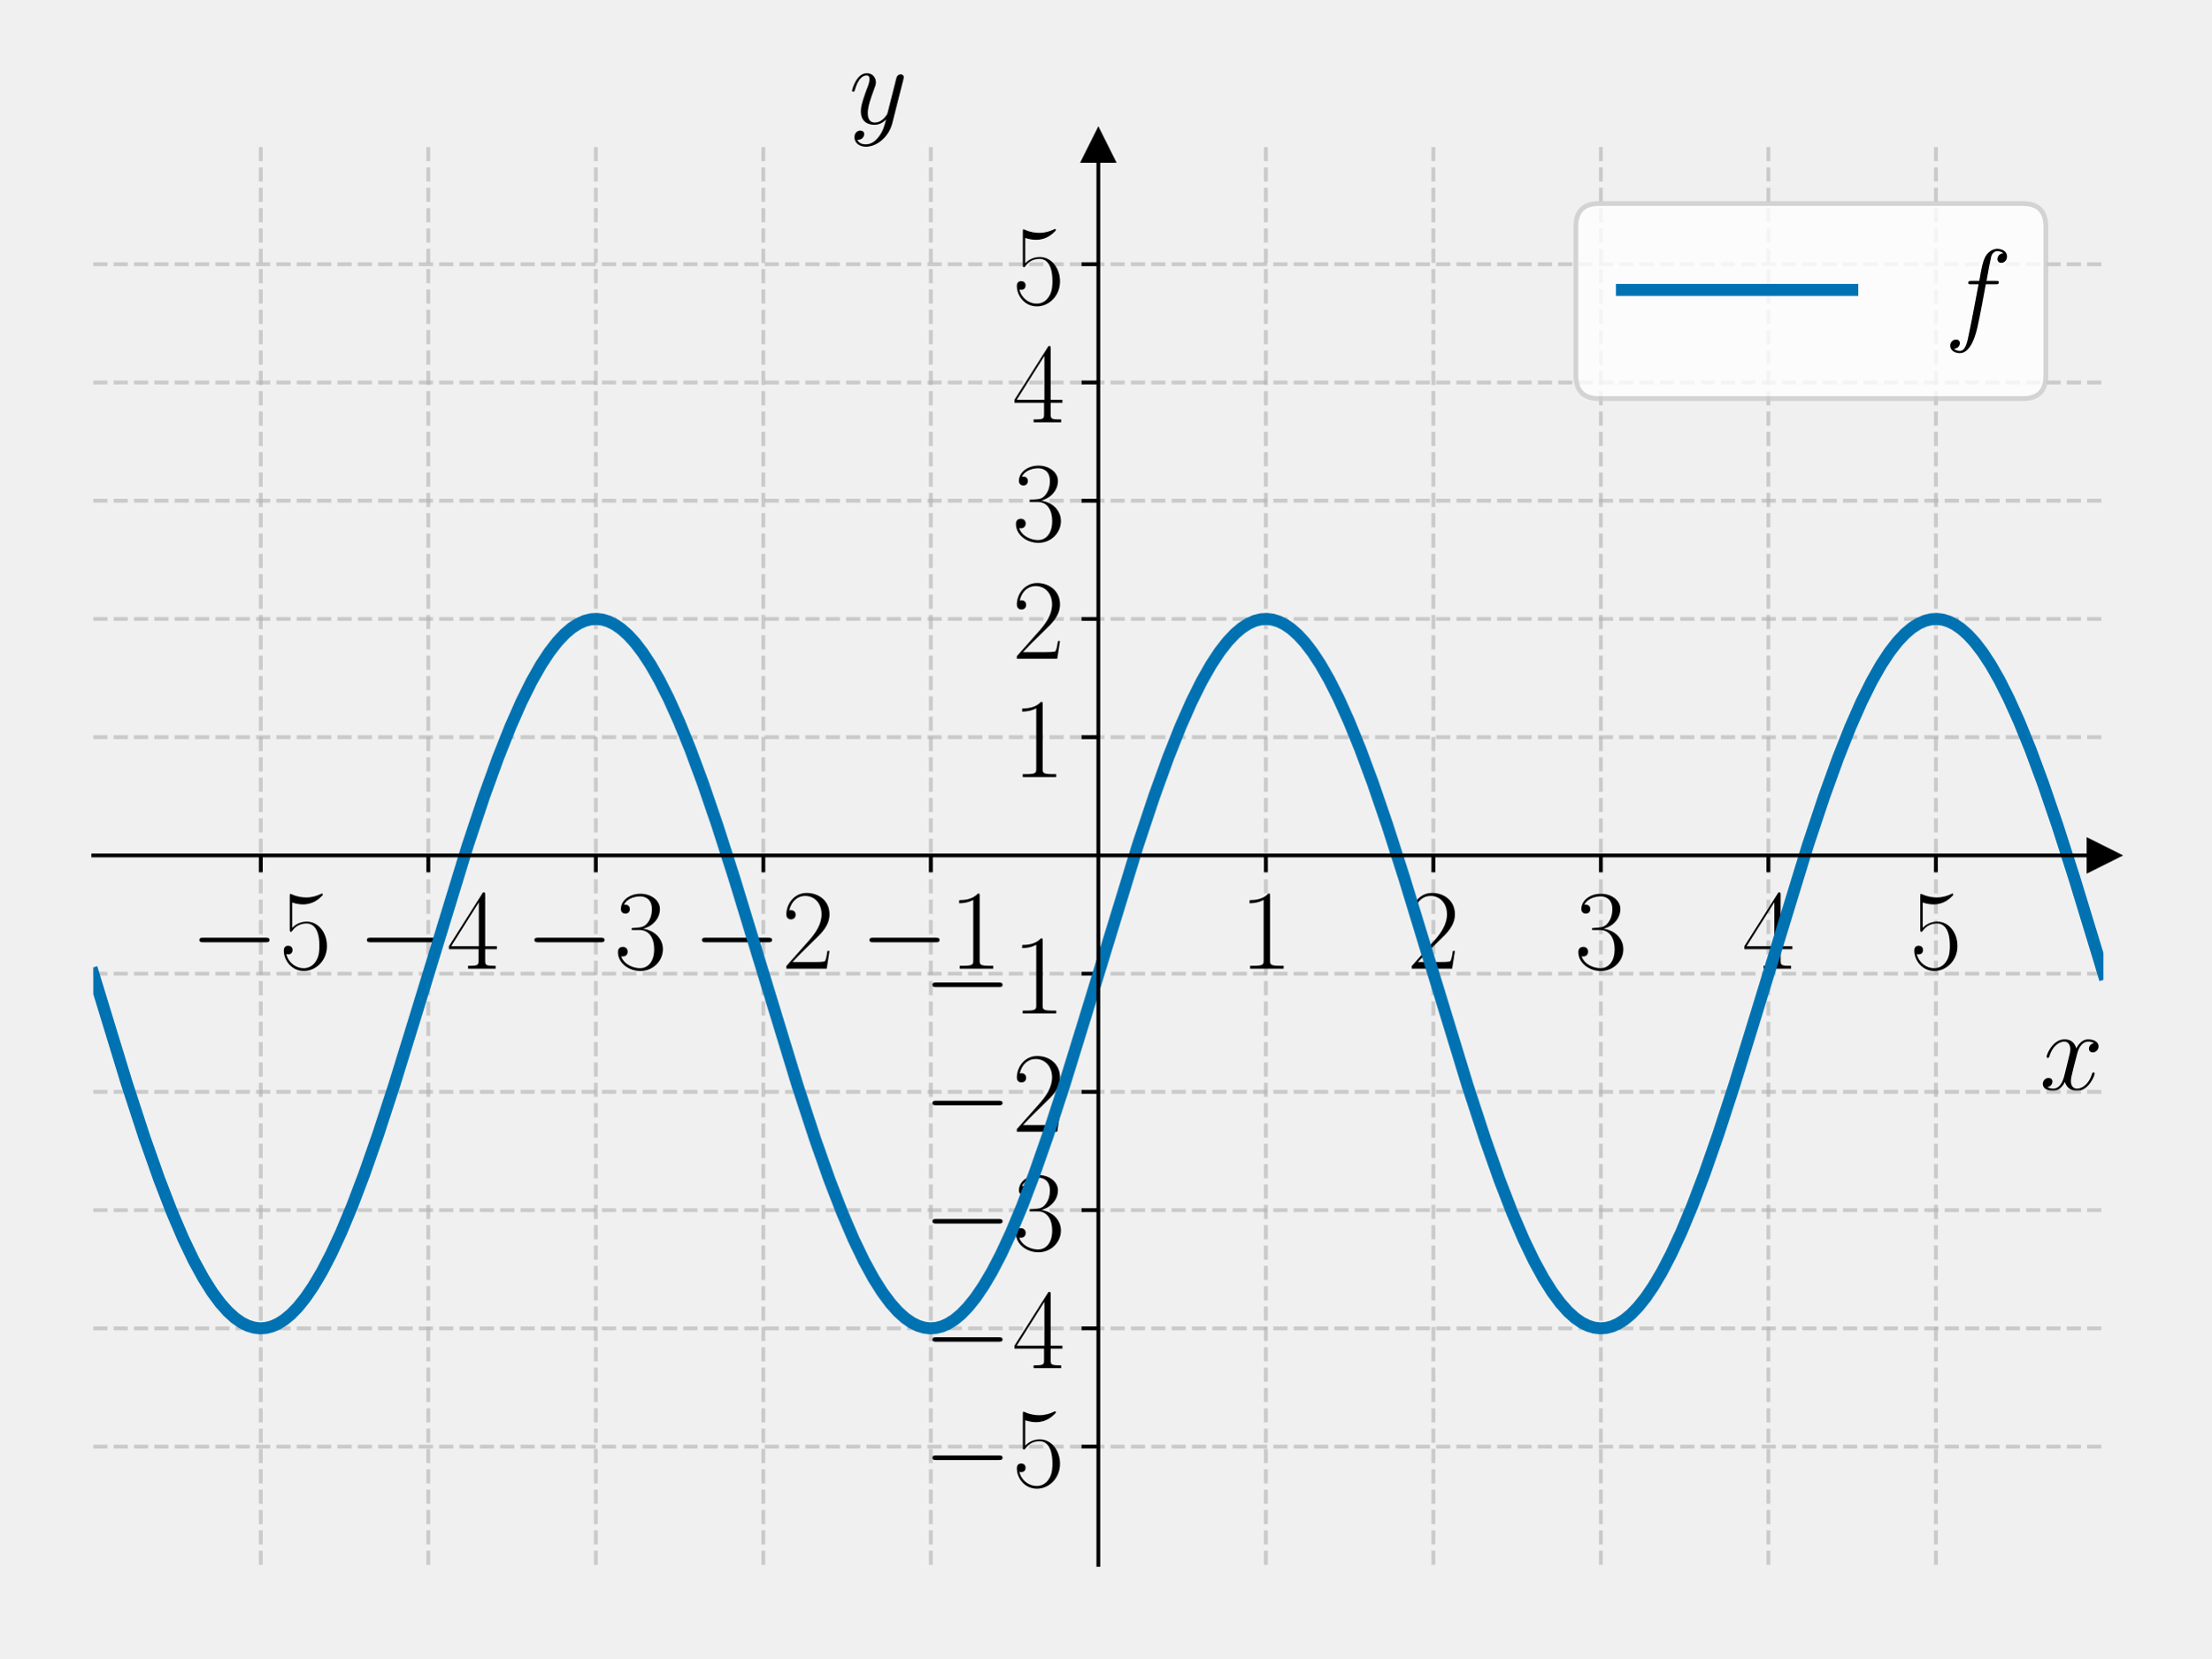
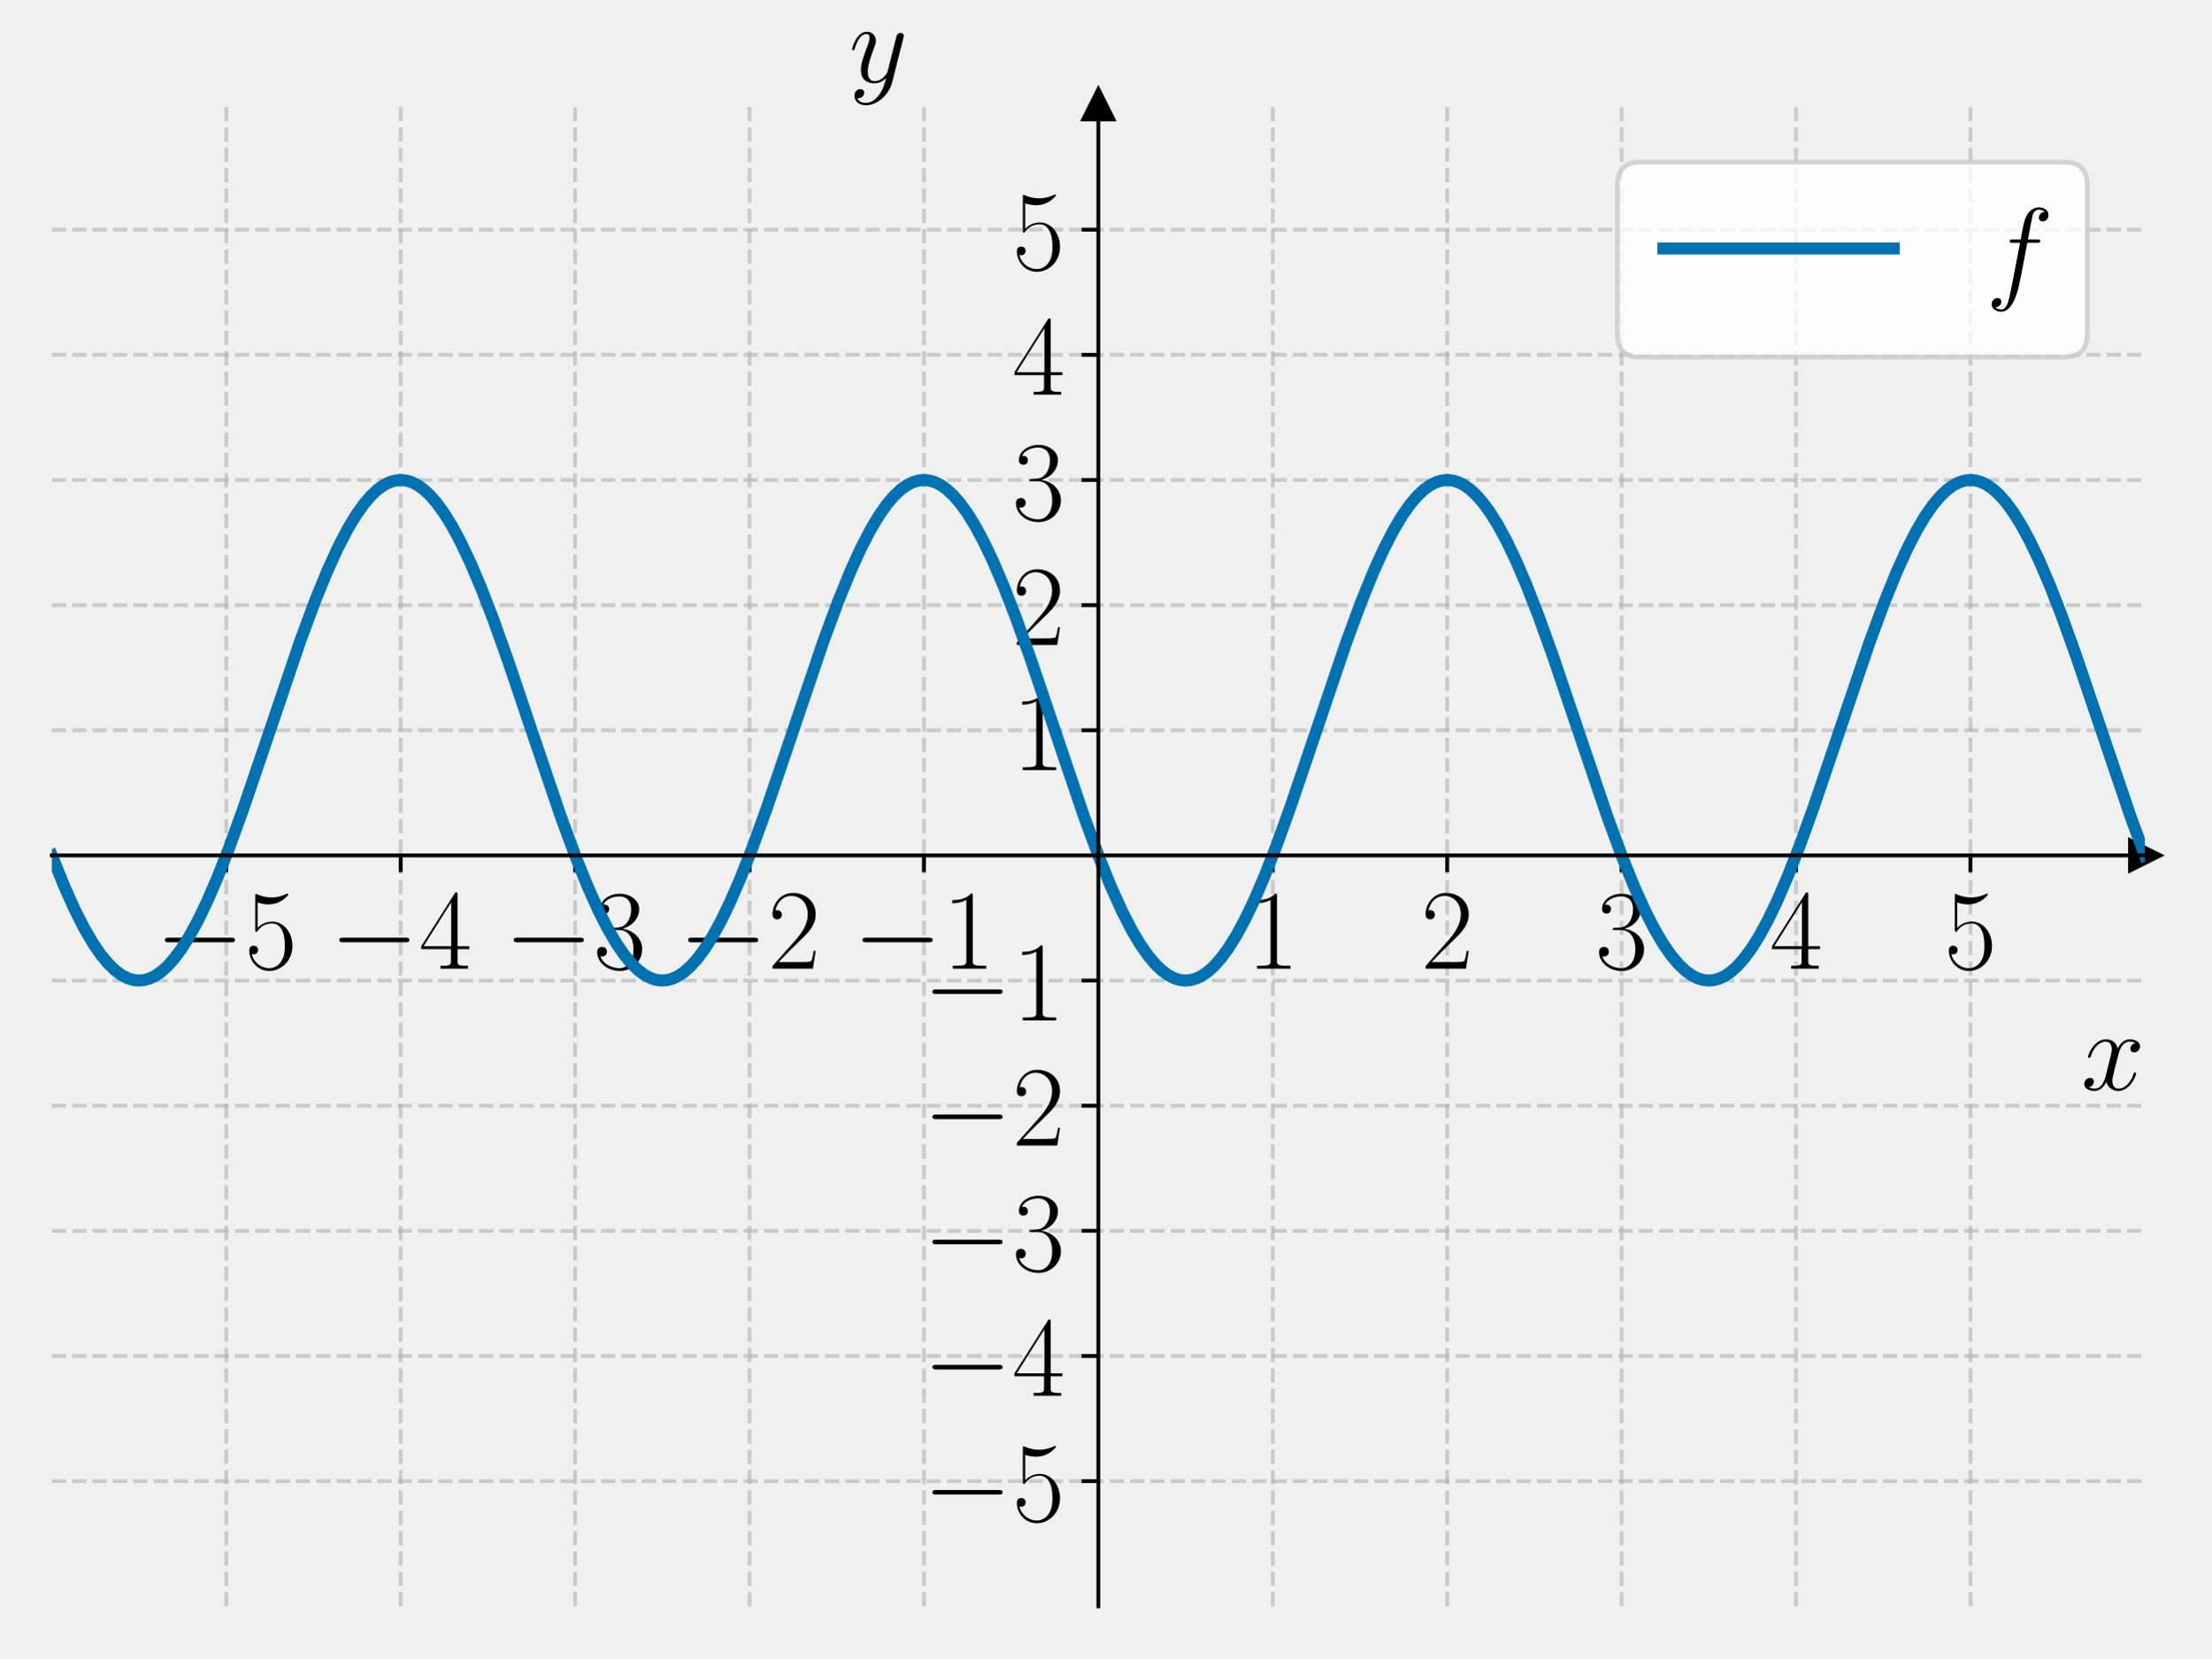
<svg xmlns="http://www.w3.org/2000/svg" xmlns:xlink="http://www.w3.org/1999/xlink" width="460.8pt" height="345.6pt" viewBox="0 0 460.8 345.6" version="1.1">
  <defs>
    <style type="text/css">*{stroke-linejoin: round; stroke-linecap: butt}</style>
  </defs>
  <g id="figure_1">
    <g id="patch_1">
      <path d="M 0 345.6  L 460.8 345.6  L 460.8 0  L 0 0  L 0 345.6  z " style="fill: none" />
    </g>
    <g id="axes_1">
      <g id="patch_2">
-         <path d="M 19.44 326.16  L 438.36 326.16  L 438.36 30.428  L 19.44 30.428  L 19.44 326.16  z " style="fill: none" />
+         <path d="M 10.8 334.8  L 447 334.8  L 447 21.788  L 10.8 21.788  L 10.8 334.8  z " style="fill: none" />
      </g>
      <g id="matplotlib.axis_1">
        <g id="xtick_1">
          <g id="line2d_1">
-             <path d="M 54.35 326.16  L 54.35 30.428  " clip-path="url(#p452ad26423)" style="fill: none; stroke-dasharray: 2.96,1.28; stroke-dashoffset: 0; stroke: #b0b0b0; stroke-opacity: 0.6; stroke-width: 0.8" />
+             <path d="M 47.15 334.8  L 47.15 21.788  " clip-path="url(#p70c50fc1b9)" style="fill: none; stroke-dasharray: 2.96,1.28; stroke-dashoffset: 0; stroke: #b0b0b0; stroke-opacity: 0.6; stroke-width: 0.8" />
          </g>
          <g id="line2d_2">
            <defs>
-               <path id="me953939cf6" d="M 0 0  L 0 3.5  " style="stroke: #000000; stroke-width: 0.8" />
+               <path id="m129316937b" d="M 0 0  L 0 3.5  " style="stroke: #000000; stroke-width: 0.8" />
            </defs>
            <g>
-               <use xlink:href="#me953939cf6" x="54.35" y="178.294" style="stroke: #000000; stroke-width: 0.8" />
+               <use xlink:href="#m129316937b" x="47.15" y="178.294" style="stroke: #000000; stroke-width: 0.8" />
            </g>
          </g>
          <g id="text_1">
-             <g transform="translate(39.56865 201.8982) scale(0.24 -0.24)">
+             <g transform="translate(32.36865 201.8982) scale(0.24 -0.24)">
              <defs>
                <path id="CMSY10-0" d="M 4218 1472  C 4326 1472 4442 1472 4442 1600  C 4442 1728 4326 1728 4218 1728  L 755 1728  C 646 1728 531 1728 531 1600  C 531 1472 646 1472 755 1472  L 4218 1472  z " transform="scale(0.015625)" />
                <path id="CMR17-35" d="M 730 3692  C 794 3666 1056 3584 1325 3584  C 1920 3584 2246 3911 2432 4100  C 2432 4157 2432 4192 2394 4192  C 2387 4192 2374 4192 2323 4163  C 2099 4058 1837 3973 1517 3973  C 1325 3973 1037 3999 723 4139  C 653 4171 640 4171 634 4171  C 602 4171 595 4164 595 4037  L 595 2203  C 595 2089 595 2057 659 2057  C 691 2057 704 2070 736 2114  C 941 2401 1222 2522 1542 2522  C 1766 2522 2246 2382 2246 1289  C 2246 1085 2246 715 2054 421  C 1894 159 1645 25 1370 25  C 947 25 518 320 403 814  C 429 807 480 795 506 795  C 589 795 749 840 749 1038  C 749 1210 627 1280 506 1280  C 358 1280 262 1190 262 1011  C 262 454 704 -128 1382 -128  C 2042 -128 2669 440 2669 1264  C 2669 2030 2170 2624 1549 2624  C 1222 2624 947 2503 730 2274  L 730 3692  z " transform="scale(0.015625)" />
              </defs>
              <use xlink:href="#CMSY10-0" transform="scale(0.996264)" />
              <use xlink:href="#CMR17-35" transform="translate(77.48747 0) scale(0.996264)" />
            </g>
          </g>
        </g>
        <g id="xtick_2">
          <g id="line2d_3">
-             <path d="M 89.26 326.16  L 89.26 30.428  " clip-path="url(#p452ad26423)" style="fill: none; stroke-dasharray: 2.96,1.28; stroke-dashoffset: 0; stroke: #b0b0b0; stroke-opacity: 0.6; stroke-width: 0.8" />
+             <path d="M 83.5 334.8  L 83.5 21.788  " clip-path="url(#p70c50fc1b9)" style="fill: none; stroke-dasharray: 2.96,1.28; stroke-dashoffset: 0; stroke: #b0b0b0; stroke-opacity: 0.6; stroke-width: 0.8" />
          </g>
          <g id="line2d_4">
            <g>
-               <use xlink:href="#me953939cf6" x="89.26" y="178.294" style="stroke: #000000; stroke-width: 0.8" />
+               <use xlink:href="#m129316937b" x="83.5" y="178.294" style="stroke: #000000; stroke-width: 0.8" />
            </g>
          </g>
          <g id="text_2">
-             <g transform="translate(74.47865 201.8982) scale(0.24 -0.24)">
+             <g transform="translate(68.71865 201.8982) scale(0.24 -0.24)">
              <defs>
                <path id="CMR17-34" d="M 2150 4122  C 2150 4256 2144 4256 2029 4256  L 128 1254  L 128 1088  L 1779 1088  L 1779 457  C 1779 224 1766 160 1318 160  L 1197 160  L 1197 0  C 1402 0 1747 0 1965 0  C 2182 0 2528 0 2733 0  L 2733 160  L 2611 160  C 2163 160 2150 224 2150 457  L 2150 1088  L 2803 1088  L 2803 1254  L 2150 1254  L 2150 4122  z M 1798 3703  L 1798 1254  L 256 1254  L 1798 3703  z " transform="scale(0.015625)" />
              </defs>
              <use xlink:href="#CMSY10-0" transform="scale(0.996264)" />
              <use xlink:href="#CMR17-34" transform="translate(77.48747 0) scale(0.996264)" />
            </g>
          </g>
        </g>
        <g id="xtick_3">
          <g id="line2d_5">
-             <path d="M 124.17 326.16  L 124.17 30.428  " clip-path="url(#p452ad26423)" style="fill: none; stroke-dasharray: 2.96,1.28; stroke-dashoffset: 0; stroke: #b0b0b0; stroke-opacity: 0.6; stroke-width: 0.8" />
+             <path d="M 119.85 334.8  L 119.85 21.788  " clip-path="url(#p70c50fc1b9)" style="fill: none; stroke-dasharray: 2.96,1.28; stroke-dashoffset: 0; stroke: #b0b0b0; stroke-opacity: 0.6; stroke-width: 0.8" />
          </g>
          <g id="line2d_6">
            <g>
-               <use xlink:href="#me953939cf6" x="124.17" y="178.294" style="stroke: #000000; stroke-width: 0.8" />
+               <use xlink:href="#m129316937b" x="119.85" y="178.294" style="stroke: #000000; stroke-width: 0.8" />
            </g>
          </g>
          <g id="text_3">
-             <g transform="translate(109.3886 201.8982) scale(0.24 -0.24)">
+             <g transform="translate(105.0686 201.8982) scale(0.24 -0.24)">
              <defs>
                <path id="CMR17-33" d="M 1414 2157  C 1984 2157 2234 1662 2234 1090  C 2234 320 1824 25 1453 25  C 1114 25 563 194 390 693  C 422 680 454 680 486 680  C 640 680 755 782 755 948  C 755 1133 614 1216 486 1216  C 378 1216 211 1165 211 926  C 211 335 787 -128 1466 -128  C 2176 -128 2720 430 2720 1085  C 2720 1707 2208 2157 1600 2227  C 2086 2328 2554 2756 2554 3329  C 2554 3820 2048 4179 1472 4179  C 890 4179 378 3829 378 3329  C 378 3110 544 3072 627 3072  C 762 3072 877 3155 877 3321  C 877 3486 762 3569 627 3569  C 602 3569 570 3569 544 3557  C 730 3959 1235 4032 1459 4032  C 1683 4032 2106 3925 2106 3320  C 2106 3143 2080 2828 1862 2550  C 1670 2304 1453 2304 1242 2284  C 1210 2284 1062 2269 1037 2269  C 992 2263 966 2257 966 2208  C 966 2163 973 2157 1101 2157  L 1414 2157  z " transform="scale(0.015625)" />
              </defs>
              <use xlink:href="#CMSY10-0" transform="scale(0.996264)" />
              <use xlink:href="#CMR17-33" transform="translate(77.48747 0) scale(0.996264)" />
            </g>
          </g>
        </g>
        <g id="xtick_4">
          <g id="line2d_7">
-             <path d="M 159.08 326.16  L 159.08 30.428  " clip-path="url(#p452ad26423)" style="fill: none; stroke-dasharray: 2.96,1.28; stroke-dashoffset: 0; stroke: #b0b0b0; stroke-opacity: 0.6; stroke-width: 0.8" />
+             <path d="M 156.2 334.8  L 156.2 21.788  " clip-path="url(#p70c50fc1b9)" style="fill: none; stroke-dasharray: 2.96,1.28; stroke-dashoffset: 0; stroke: #b0b0b0; stroke-opacity: 0.6; stroke-width: 0.8" />
          </g>
          <g id="line2d_8">
            <g>
-               <use xlink:href="#me953939cf6" x="159.08" y="178.294" style="stroke: #000000; stroke-width: 0.8" />
+               <use xlink:href="#m129316937b" x="156.2" y="178.294" style="stroke: #000000; stroke-width: 0.8" />
            </g>
          </g>
          <g id="text_4">
-             <g transform="translate(144.2986 201.8982) scale(0.24 -0.24)">
+             <g transform="translate(141.4186 201.8982) scale(0.24 -0.24)">
              <defs>
                <path id="CMR17-32" d="M 2669 989  L 2554 989  C 2490 536 2438 459 2413 420  C 2381 369 1920 369 1830 369  L 602 369  C 832 619 1280 1072 1824 1597  C 2214 1967 2669 2402 2669 3035  C 2669 3790 2067 4224 1395 4224  C 691 4224 262 3604 262 3030  C 262 2780 448 2748 525 2748  C 589 2748 781 2787 781 3010  C 781 3207 614 3264 525 3264  C 486 3264 448 3258 422 3245  C 544 3790 915 4058 1306 4058  C 1862 4058 2227 3617 2227 3035  C 2227 2479 1901 2000 1536 1584  L 262 146  L 262 0  L 2515 0  L 2669 989  z " transform="scale(0.015625)" />
              </defs>
              <use xlink:href="#CMSY10-0" transform="scale(0.996264)" />
              <use xlink:href="#CMR17-32" transform="translate(77.48747 0) scale(0.996264)" />
            </g>
          </g>
        </g>
        <g id="xtick_5">
          <g id="line2d_9">
-             <path d="M 193.99 326.16  L 193.99 30.428  " clip-path="url(#p452ad26423)" style="fill: none; stroke-dasharray: 2.96,1.28; stroke-dashoffset: 0; stroke: #b0b0b0; stroke-opacity: 0.6; stroke-width: 0.8" />
+             <path d="M 192.55 334.8  L 192.55 21.788  " clip-path="url(#p70c50fc1b9)" style="fill: none; stroke-dasharray: 2.96,1.28; stroke-dashoffset: 0; stroke: #b0b0b0; stroke-opacity: 0.6; stroke-width: 0.8" />
          </g>
          <g id="line2d_10">
            <g>
-               <use xlink:href="#me953939cf6" x="193.99" y="178.294" style="stroke: #000000; stroke-width: 0.8" />
+               <use xlink:href="#m129316937b" x="192.55" y="178.294" style="stroke: #000000; stroke-width: 0.8" />
            </g>
          </g>
          <g id="text_5">
-             <g transform="translate(179.2086 201.8982) scale(0.24 -0.24)">
+             <g transform="translate(177.7686 201.8982) scale(0.24 -0.24)">
              <defs>
                <path id="CMR17-31" d="M 1702 4058  C 1702 4192 1696 4192 1606 4192  C 1357 3916 979 3827 621 3827  C 602 3827 570 3827 563 3808  C 557 3795 557 3782 557 3648  C 755 3648 1088 3686 1344 3839  L 1344 461  C 1344 236 1331 160 781 160  L 589 160  L 589 0  C 896 0 1216 0 1523 0  C 1830 0 2150 0 2458 0  L 2458 160  L 2266 160  C 1715 160 1702 230 1702 458  L 1702 4058  z " transform="scale(0.015625)" />
              </defs>
              <use xlink:href="#CMSY10-0" transform="scale(0.996264)" />
              <use xlink:href="#CMR17-31" transform="translate(77.48747 0) scale(0.996264)" />
            </g>
          </g>
        </g>
        <g id="xtick_6">
          <g id="line2d_11">
-             <path d="M 263.81 326.16  L 263.81 30.428  " clip-path="url(#p452ad26423)" style="fill: none; stroke-dasharray: 2.96,1.28; stroke-dashoffset: 0; stroke: #b0b0b0; stroke-opacity: 0.6; stroke-width: 0.8" />
+             <path d="M 265.25 334.8  L 265.25 21.788  " clip-path="url(#p70c50fc1b9)" style="fill: none; stroke-dasharray: 2.96,1.28; stroke-dashoffset: 0; stroke: #b0b0b0; stroke-opacity: 0.6; stroke-width: 0.8" />
          </g>
          <g id="line2d_12">
            <g>
-               <use xlink:href="#me953939cf6" x="263.81" y="178.294" style="stroke: #000000; stroke-width: 0.8" />
+               <use xlink:href="#m129316937b" x="265.25" y="178.294" style="stroke: #000000; stroke-width: 0.8" />
            </g>
          </g>
          <g id="text_6">
-             <g transform="translate(258.3271 201.8982) scale(0.24 -0.24)">
+             <g transform="translate(259.7671 201.8982) scale(0.24 -0.24)">
              <use xlink:href="#CMR17-31" transform="scale(0.996264)" />
            </g>
          </g>
        </g>
        <g id="xtick_7">
          <g id="line2d_13">
-             <path d="M 298.72 326.16  L 298.72 30.428  " clip-path="url(#p452ad26423)" style="fill: none; stroke-dasharray: 2.96,1.28; stroke-dashoffset: 0; stroke: #b0b0b0; stroke-opacity: 0.6; stroke-width: 0.8" />
+             <path d="M 301.6 334.8  L 301.6 21.788  " clip-path="url(#p70c50fc1b9)" style="fill: none; stroke-dasharray: 2.96,1.28; stroke-dashoffset: 0; stroke: #b0b0b0; stroke-opacity: 0.6; stroke-width: 0.8" />
          </g>
          <g id="line2d_14">
            <g>
-               <use xlink:href="#me953939cf6" x="298.72" y="178.294" style="stroke: #000000; stroke-width: 0.8" />
+               <use xlink:href="#m129316937b" x="301.6" y="178.294" style="stroke: #000000; stroke-width: 0.8" />
            </g>
          </g>
          <g id="text_7">
-             <g transform="translate(293.2371 201.8982) scale(0.24 -0.24)">
+             <g transform="translate(296.1171 201.8982) scale(0.24 -0.24)">
              <use xlink:href="#CMR17-32" transform="scale(0.996264)" />
            </g>
          </g>
        </g>
        <g id="xtick_8">
          <g id="line2d_15">
-             <path d="M 333.63 326.16  L 333.63 30.428  " clip-path="url(#p452ad26423)" style="fill: none; stroke-dasharray: 2.96,1.28; stroke-dashoffset: 0; stroke: #b0b0b0; stroke-opacity: 0.6; stroke-width: 0.8" />
+             <path d="M 337.95 334.8  L 337.95 21.788  " clip-path="url(#p70c50fc1b9)" style="fill: none; stroke-dasharray: 2.96,1.28; stroke-dashoffset: 0; stroke: #b0b0b0; stroke-opacity: 0.6; stroke-width: 0.8" />
          </g>
          <g id="line2d_16">
            <g>
-               <use xlink:href="#me953939cf6" x="333.63" y="178.294" style="stroke: #000000; stroke-width: 0.8" />
+               <use xlink:href="#m129316937b" x="337.95" y="178.294" style="stroke: #000000; stroke-width: 0.8" />
            </g>
          </g>
          <g id="text_8">
-             <g transform="translate(328.1471 201.8982) scale(0.24 -0.24)">
+             <g transform="translate(332.4671 201.8982) scale(0.24 -0.24)">
              <use xlink:href="#CMR17-33" transform="scale(0.996264)" />
            </g>
          </g>
        </g>
        <g id="xtick_9">
          <g id="line2d_17">
-             <path d="M 368.54 326.16  L 368.54 30.428  " clip-path="url(#p452ad26423)" style="fill: none; stroke-dasharray: 2.96,1.28; stroke-dashoffset: 0; stroke: #b0b0b0; stroke-opacity: 0.6; stroke-width: 0.8" />
+             <path d="M 374.3 334.8  L 374.3 21.788  " clip-path="url(#p70c50fc1b9)" style="fill: none; stroke-dasharray: 2.96,1.28; stroke-dashoffset: 0; stroke: #b0b0b0; stroke-opacity: 0.6; stroke-width: 0.8" />
          </g>
          <g id="line2d_18">
            <g>
-               <use xlink:href="#me953939cf6" x="368.54" y="178.294" style="stroke: #000000; stroke-width: 0.8" />
+               <use xlink:href="#m129316937b" x="374.3" y="178.294" style="stroke: #000000; stroke-width: 0.8" />
            </g>
          </g>
          <g id="text_9">
-             <g transform="translate(363.0571 201.8982) scale(0.24 -0.24)">
+             <g transform="translate(368.8171 201.8982) scale(0.24 -0.24)">
              <use xlink:href="#CMR17-34" transform="scale(0.996264)" />
            </g>
          </g>
        </g>
        <g id="xtick_10">
          <g id="line2d_19">
-             <path d="M 403.45 326.16  L 403.45 30.428  " clip-path="url(#p452ad26423)" style="fill: none; stroke-dasharray: 2.96,1.28; stroke-dashoffset: 0; stroke: #b0b0b0; stroke-opacity: 0.6; stroke-width: 0.8" />
+             <path d="M 410.65 334.8  L 410.65 21.788  " clip-path="url(#p70c50fc1b9)" style="fill: none; stroke-dasharray: 2.96,1.28; stroke-dashoffset: 0; stroke: #b0b0b0; stroke-opacity: 0.6; stroke-width: 0.8" />
          </g>
          <g id="line2d_20">
            <g>
-               <use xlink:href="#me953939cf6" x="403.45" y="178.294" style="stroke: #000000; stroke-width: 0.8" />
+               <use xlink:href="#m129316937b" x="410.65" y="178.294" style="stroke: #000000; stroke-width: 0.8" />
            </g>
          </g>
          <g id="text_10">
-             <g transform="translate(397.9671 201.8982) scale(0.24 -0.24)">
+             <g transform="translate(405.1671 201.8982) scale(0.24 -0.24)">
              <use xlink:href="#CMR17-35" transform="scale(0.996264)" />
            </g>
          </g>
        </g>
        <g id="text_11">
-           <g transform="translate(425.0558 227.1534) scale(0.24 -0.24)">
+           <g transform="translate(433.6958 227.1534) scale(0.24 -0.24)">
            <defs>
              <path id="CMMI12-78" d="M 3034 2606  C 2829 2567 2752 2414 2752 2293  C 2752 2139 2874 2088 2963 2088  C 3155 2088 3290 2254 3290 2427  C 3290 2695 2982 2816 2714 2816  C 2323 2816 2106 2433 2048 2312  C 1901 2816 1504 2816 1389 2816  C 736 2816 390 1980 390 1839  C 390 1814 416 1782 461 1782  C 512 1782 525 1820 538 1846  C 755 2555 1184 2689 1370 2689  C 1658 2689 1715 2420 1715 2267  C 1715 2127 1677 1980 1600 1673  L 1382 798  C 1286 415 1101 64 762 64  C 730 64 570 64 435 147  C 666 192 717 383 717 460  C 717 588 621 664 499 664  C 346 664 179 530 179 326  C 179 57 480 -64 755 -64  C 1062 -64 1280 179 1414 441  C 1517 64 1837 -64 2074 -64  C 2726 -64 3072 773 3072 913  C 3072 945 3046 971 3008 971  C 2950 971 2944 939 2925 888  C 2752 326 2381 64 2093 64  C 1869 64 1747 230 1747 492  C 1747 632 1773 734 1875 1156  L 2099 2024  C 2195 2408 2413 2689 2707 2689  C 2720 2689 2899 2689 3034 2606  z " transform="scale(0.015625)" />
            </defs>
            <use xlink:href="#CMMI12-78" transform="scale(0.996264)" />
          </g>
        </g>
      </g>
      <g id="matplotlib.axis_2">
        <g id="ytick_1">
          <g id="line2d_21">
-             <path d="M 19.44 301.516  L 438.36 301.516  " clip-path="url(#p452ad26423)" style="fill: none; stroke-dasharray: 2.96,1.28; stroke-dashoffset: 0; stroke: #b0b0b0; stroke-opacity: 0.6; stroke-width: 0.8" />
+             <path d="M 10.8 308.716  L 447 308.716  " clip-path="url(#p70c50fc1b9)" style="fill: none; stroke-dasharray: 2.96,1.28; stroke-dashoffset: 0; stroke: #b0b0b0; stroke-opacity: 0.6; stroke-width: 0.8" />
          </g>
          <g id="line2d_22">
            <defs>
-               <path id="m8f1a759cf3" d="M 0 0  L -3.5 0  " style="stroke: #000000; stroke-width: 0.8" />
+               <path id="mdcb9ee55cd" d="M 0 0  L -3.5 0  " style="stroke: #000000; stroke-width: 0.8" />
            </defs>
            <g>
-               <use xlink:href="#m8f1a759cf3" x="228.9" y="301.516" style="stroke: #000000; stroke-width: 0.8" />
+               <use xlink:href="#mdcb9ee55cd" x="228.9" y="308.716" style="stroke: #000000; stroke-width: 0.8" />
            </g>
          </g>
          <g id="text_12">
-             <g transform="translate(192.3373 309.8178) scale(0.24 -0.24)">
+             <g transform="translate(192.3373 317.0178) scale(0.24 -0.24)">
              <use xlink:href="#CMSY10-0" transform="scale(0.996264)" />
              <use xlink:href="#CMR17-35" transform="translate(77.48747 0) scale(0.996264)" />
            </g>
          </g>
        </g>
        <g id="ytick_2">
          <g id="line2d_23">
-             <path d="M 19.44 276.871  L 438.36 276.871  " clip-path="url(#p452ad26423)" style="fill: none; stroke-dasharray: 2.96,1.28; stroke-dashoffset: 0; stroke: #b0b0b0; stroke-opacity: 0.6; stroke-width: 0.8" />
+             <path d="M 10.8 282.631  L 447 282.631  " clip-path="url(#p70c50fc1b9)" style="fill: none; stroke-dasharray: 2.96,1.28; stroke-dashoffset: 0; stroke: #b0b0b0; stroke-opacity: 0.6; stroke-width: 0.8" />
          </g>
          <g id="line2d_24">
            <g>
-               <use xlink:href="#m8f1a759cf3" x="228.9" y="276.871" style="stroke: #000000; stroke-width: 0.8" />
+               <use xlink:href="#mdcb9ee55cd" x="228.9" y="282.631" style="stroke: #000000; stroke-width: 0.8" />
            </g>
          </g>
          <g id="text_13">
-             <g transform="translate(192.3373 285.1735) scale(0.24 -0.24)">
+             <g transform="translate(192.3373 290.9335) scale(0.24 -0.24)">
              <use xlink:href="#CMSY10-0" transform="scale(0.996264)" />
              <use xlink:href="#CMR17-34" transform="translate(77.48747 0) scale(0.996264)" />
            </g>
          </g>
        </g>
        <g id="ytick_3">
          <g id="line2d_25">
-             <path d="M 19.44 252.227  L 438.36 252.227  " clip-path="url(#p452ad26423)" style="fill: none; stroke-dasharray: 2.96,1.28; stroke-dashoffset: 0; stroke: #b0b0b0; stroke-opacity: 0.6; stroke-width: 0.8" />
+             <path d="M 10.8 256.547  L 447 256.547  " clip-path="url(#p70c50fc1b9)" style="fill: none; stroke-dasharray: 2.96,1.28; stroke-dashoffset: 0; stroke: #b0b0b0; stroke-opacity: 0.6; stroke-width: 0.8" />
          </g>
          <g id="line2d_26">
            <g>
-               <use xlink:href="#m8f1a759cf3" x="228.9" y="252.227" style="stroke: #000000; stroke-width: 0.8" />
+               <use xlink:href="#mdcb9ee55cd" x="228.9" y="256.547" style="stroke: #000000; stroke-width: 0.8" />
            </g>
          </g>
          <g id="text_14">
-             <g transform="translate(192.3373 260.5291) scale(0.24 -0.24)">
+             <g transform="translate(192.3373 264.8491) scale(0.24 -0.24)">
              <use xlink:href="#CMSY10-0" transform="scale(0.996264)" />
              <use xlink:href="#CMR17-33" transform="translate(77.48747 0) scale(0.996264)" />
            </g>
          </g>
        </g>
        <g id="ytick_4">
          <g id="line2d_27">
-             <path d="M 19.44 227.583  L 438.36 227.583  " clip-path="url(#p452ad26423)" style="fill: none; stroke-dasharray: 2.96,1.28; stroke-dashoffset: 0; stroke: #b0b0b0; stroke-opacity: 0.6; stroke-width: 0.8" />
+             <path d="M 10.8 230.463  L 447 230.463  " clip-path="url(#p70c50fc1b9)" style="fill: none; stroke-dasharray: 2.96,1.28; stroke-dashoffset: 0; stroke: #b0b0b0; stroke-opacity: 0.6; stroke-width: 0.8" />
          </g>
          <g id="line2d_28">
            <g>
-               <use xlink:href="#m8f1a759cf3" x="228.9" y="227.583" style="stroke: #000000; stroke-width: 0.8" />
+               <use xlink:href="#mdcb9ee55cd" x="228.9" y="230.463" style="stroke: #000000; stroke-width: 0.8" />
            </g>
          </g>
          <g id="text_15">
-             <g transform="translate(192.3373 235.8847) scale(0.24 -0.24)">
+             <g transform="translate(192.3373 238.7647) scale(0.24 -0.24)">
              <use xlink:href="#CMSY10-0" transform="scale(0.996264)" />
              <use xlink:href="#CMR17-32" transform="translate(77.48747 0) scale(0.996264)" />
            </g>
          </g>
        </g>
        <g id="ytick_5">
          <g id="line2d_29">
-             <path d="M 19.44 202.938  L 438.36 202.938  " clip-path="url(#p452ad26423)" style="fill: none; stroke-dasharray: 2.96,1.28; stroke-dashoffset: 0; stroke: #b0b0b0; stroke-opacity: 0.6; stroke-width: 0.8" />
+             <path d="M 10.8 204.378  L 447 204.378  " clip-path="url(#p70c50fc1b9)" style="fill: none; stroke-dasharray: 2.96,1.28; stroke-dashoffset: 0; stroke: #b0b0b0; stroke-opacity: 0.6; stroke-width: 0.8" />
          </g>
          <g id="line2d_30">
            <g>
-               <use xlink:href="#m8f1a759cf3" x="228.9" y="202.938" style="stroke: #000000; stroke-width: 0.8" />
+               <use xlink:href="#mdcb9ee55cd" x="228.9" y="204.378" style="stroke: #000000; stroke-width: 0.8" />
            </g>
          </g>
          <g id="text_16">
-             <g transform="translate(192.3373 211.2404) scale(0.24 -0.24)">
+             <g transform="translate(192.3373 212.6804) scale(0.24 -0.24)">
              <use xlink:href="#CMSY10-0" transform="scale(0.996264)" />
              <use xlink:href="#CMR17-31" transform="translate(77.48747 0) scale(0.996264)" />
            </g>
          </g>
        </g>
        <g id="ytick_6">
          <g id="line2d_31">
-             <path d="M 19.44 153.649  L 438.36 153.649  " clip-path="url(#p452ad26423)" style="fill: none; stroke-dasharray: 2.96,1.28; stroke-dashoffset: 0; stroke: #b0b0b0; stroke-opacity: 0.6; stroke-width: 0.8" />
+             <path d="M 10.8 152.209  L 447 152.209  " clip-path="url(#p70c50fc1b9)" style="fill: none; stroke-dasharray: 2.96,1.28; stroke-dashoffset: 0; stroke: #b0b0b0; stroke-opacity: 0.6; stroke-width: 0.8" />
          </g>
          <g id="line2d_32">
            <g>
-               <use xlink:href="#m8f1a759cf3" x="228.9" y="153.649" style="stroke: #000000; stroke-width: 0.8" />
+               <use xlink:href="#mdcb9ee55cd" x="228.9" y="152.209" style="stroke: #000000; stroke-width: 0.8" />
            </g>
          </g>
          <g id="text_17">
-             <g transform="translate(210.9343 161.9516) scale(0.24 -0.24)">
+             <g transform="translate(210.9343 160.5116) scale(0.24 -0.24)">
              <use xlink:href="#CMR17-31" transform="scale(0.996264)" />
            </g>
          </g>
        </g>
        <g id="ytick_7">
          <g id="line2d_33">
-             <path d="M 19.44 129.005  L 438.36 129.005  " clip-path="url(#p452ad26423)" style="fill: none; stroke-dasharray: 2.96,1.28; stroke-dashoffset: 0; stroke: #b0b0b0; stroke-opacity: 0.6; stroke-width: 0.8" />
+             <path d="M 10.8 126.125  L 447 126.125  " clip-path="url(#p70c50fc1b9)" style="fill: none; stroke-dasharray: 2.96,1.28; stroke-dashoffset: 0; stroke: #b0b0b0; stroke-opacity: 0.6; stroke-width: 0.8" />
          </g>
          <g id="line2d_34">
            <g>
-               <use xlink:href="#m8f1a759cf3" x="228.9" y="129.005" style="stroke: #000000; stroke-width: 0.8" />
+               <use xlink:href="#mdcb9ee55cd" x="228.9" y="126.125" style="stroke: #000000; stroke-width: 0.8" />
            </g>
          </g>
          <g id="text_18">
-             <g transform="translate(210.9343 137.3073) scale(0.24 -0.24)">
+             <g transform="translate(210.9343 134.4273) scale(0.24 -0.24)">
              <use xlink:href="#CMR17-32" transform="scale(0.996264)" />
            </g>
          </g>
        </g>
        <g id="ytick_8">
          <g id="line2d_35">
-             <path d="M 19.44 104.361  L 438.36 104.361  " clip-path="url(#p452ad26423)" style="fill: none; stroke-dasharray: 2.96,1.28; stroke-dashoffset: 0; stroke: #b0b0b0; stroke-opacity: 0.6; stroke-width: 0.8" />
+             <path d="M 10.8 100.041  L 447 100.041  " clip-path="url(#p70c50fc1b9)" style="fill: none; stroke-dasharray: 2.96,1.28; stroke-dashoffset: 0; stroke: #b0b0b0; stroke-opacity: 0.6; stroke-width: 0.8" />
          </g>
          <g id="line2d_36">
            <g>
-               <use xlink:href="#m8f1a759cf3" x="228.9" y="104.361" style="stroke: #000000; stroke-width: 0.8" />
+               <use xlink:href="#mdcb9ee55cd" x="228.9" y="100.041" style="stroke: #000000; stroke-width: 0.8" />
            </g>
          </g>
          <g id="text_19">
-             <g transform="translate(210.9343 112.6629) scale(0.24 -0.24)">
+             <g transform="translate(210.9343 108.3429) scale(0.24 -0.24)">
              <use xlink:href="#CMR17-33" transform="scale(0.996264)" />
            </g>
          </g>
        </g>
        <g id="ytick_9">
          <g id="line2d_37">
-             <path d="M 19.44 79.716  L 438.36 79.716  " clip-path="url(#p452ad26423)" style="fill: none; stroke-dasharray: 2.96,1.28; stroke-dashoffset: 0; stroke: #b0b0b0; stroke-opacity: 0.6; stroke-width: 0.8" />
+             <path d="M 10.8 73.956  L 447 73.956  " clip-path="url(#p70c50fc1b9)" style="fill: none; stroke-dasharray: 2.96,1.28; stroke-dashoffset: 0; stroke: #b0b0b0; stroke-opacity: 0.6; stroke-width: 0.8" />
          </g>
          <g id="line2d_38">
            <g>
-               <use xlink:href="#m8f1a759cf3" x="228.9" y="79.716" style="stroke: #000000; stroke-width: 0.8" />
+               <use xlink:href="#mdcb9ee55cd" x="228.9" y="73.956" style="stroke: #000000; stroke-width: 0.8" />
            </g>
          </g>
          <g id="text_20">
-             <g transform="translate(210.9343 88.01852) scale(0.24 -0.24)">
+             <g transform="translate(210.9343 82.25852) scale(0.24 -0.24)">
              <use xlink:href="#CMR17-34" transform="scale(0.996264)" />
            </g>
          </g>
        </g>
        <g id="ytick_10">
          <g id="line2d_39">
-             <path d="M 19.44 55.072  L 438.36 55.072  " clip-path="url(#p452ad26423)" style="fill: none; stroke-dasharray: 2.96,1.28; stroke-dashoffset: 0; stroke: #b0b0b0; stroke-opacity: 0.6; stroke-width: 0.8" />
+             <path d="M 10.8 47.872  L 447 47.872  " clip-path="url(#p70c50fc1b9)" style="fill: none; stroke-dasharray: 2.96,1.28; stroke-dashoffset: 0; stroke: #b0b0b0; stroke-opacity: 0.6; stroke-width: 0.8" />
          </g>
          <g id="line2d_40">
            <g>
-               <use xlink:href="#m8f1a759cf3" x="228.9" y="55.072" style="stroke: #000000; stroke-width: 0.8" />
+               <use xlink:href="#mdcb9ee55cd" x="228.9" y="47.872" style="stroke: #000000; stroke-width: 0.8" />
            </g>
          </g>
          <g id="text_21">
-             <g transform="translate(210.9343 63.37415) scale(0.24 -0.24)">
+             <g transform="translate(210.9343 56.17415) scale(0.24 -0.24)">
              <use xlink:href="#CMR17-35" transform="scale(0.996264)" />
            </g>
          </g>
        </g>
        <g id="text_22">
-           <g transform="translate(176.9219 25.77682) scale(0.24 -0.24)">
+           <g transform="translate(176.9219 17.13682) scale(0.24 -0.24)">
            <defs>
              <path id="CMMI12-79" d="M 1683 -700  C 1510 -939 1261 -1152 947 -1152  C 870 -1152 563 -1152 467 -889  C 486 -895 518 -895 531 -895  C 723 -895 851 -729 851 -582  C 851 -435 730 -384 634 -384  C 531 -384 307 -458 307 -759  C 307 -1071 582 -1286 947 -1286  C 1587 -1286 2234 -700 2413 6  L 3040 2485  C 3046 2517 3059 2556 3059 2594  C 3059 2689 2982 2753 2886 2753  C 2829 2753 2694 2727 2643 2535  L 2170 658  C 2138 543 2138 530 2086 460  C 1958 281 1747 64 1440 64  C 1082 64 1050 415 1050 588  C 1050 952 1222 1443 1395 1903  C 1466 2088 1504 2178 1504 2305  C 1504 2574 1312 2816 998 2816  C 410 2816 173 1890 173 1839  C 173 1814 198 1782 243 1782  C 301 1782 307 1807 333 1897  C 486 2433 730 2689 979 2689  C 1037 2689 1146 2689 1146 2478  C 1146 2312 1075 2127 979 1884  C 666 1047 666 837 666 683  C 666 77 1101 -64 1421 -64  C 1606 -64 1837 -6 2061 230  L 2067 224  C 1971 -147 1907 -392 1683 -700  z " transform="scale(0.015625)" />
            </defs>
            <use xlink:href="#CMMI12-79" transform="scale(0.996264)" />
          </g>
        </g>
      </g>
      <g id="line2d_41">
        <defs>
-           <path id="m612b2e6e94" d="M 3 0  L -3 -3  L -3 3  z " style="stroke: #000000; stroke-linejoin: miter" />
+           <path id="mda648c7f82" d="M 3 0  L -3 -3  L -3 3  z " style="stroke: #000000; stroke-linejoin: miter" />
        </defs>
        <g>
-           <use xlink:href="#m612b2e6e94" x="438.36" y="178.294" style="stroke: #000000; stroke-linejoin: miter" />
+           <use xlink:href="#mda648c7f82" x="447" y="178.294" style="stroke: #000000; stroke-linejoin: miter" />
        </g>
      </g>
      <g id="line2d_42">
        <defs>
-           <path id="ma682ae07d7" d="M 0 -3  L -3 3  L 3 3  z " style="stroke: #000000; stroke-linejoin: miter" />
+           <path id="m3c117668a5" d="M 0 -3  L -3 3  L 3 3  z " style="stroke: #000000; stroke-linejoin: miter" />
        </defs>
        <g>
-           <use xlink:href="#ma682ae07d7" x="228.9" y="30.428" style="stroke: #000000; stroke-linejoin: miter" />
+           <use xlink:href="#m3c117668a5" x="228.9" y="21.788" style="stroke: #000000; stroke-linejoin: miter" />
        </g>
      </g>
      <g id="line2d_43">
-         <path d="M 19.44 202.938  L 26.446 225.862  L 30.128 237.14  L 33.171 245.766  L 35.831 252.654  L 38.209 258.214  L 40.382 262.744  L 42.377 266.399  L 44.218 269.32  L 45.931 271.63  L 47.516 273.404  L 48.999 274.739  L 50.38 275.695  L 51.71 276.35  L 52.988 276.733  L 54.216 276.87  L 55.443 276.782  L 56.671 276.469  L 57.923 275.918  L 59.228 275.098  L 60.608 273.959  L 62.066 272.46  L 63.626 270.525  L 65.288 268.097  L 67.078 265.075  L 68.995 261.391  L 71.092 256.866  L 73.394 251.35  L 75.925 244.685  L 78.789 236.497  L 82.164 226.144  L 86.613 211.722  L 97.455 176.289  L 100.907 165.941  L 103.797 157.954  L 106.354 151.516  L 108.655 146.301  L 110.777 142.027  L 112.721 138.601  L 114.511 135.879  L 116.173 133.74  L 117.733 132.085  L 119.19 130.853  L 120.571 129.972  L 121.875 129.399  L 123.128 129.086  L 124.355 129.008  L 125.583 129.154  L 126.81 129.526  L 128.089 130.151  L 129.418 131.057  L 130.825 132.295  L 132.308 133.906  L 133.893 135.969  L 135.581 138.538  L 137.396 141.716  L 139.365 145.623  L 141.513 150.397  L 143.866 156.187  L 146.474 163.214  L 149.466 171.942  L 153.045 183.109  L 158.134 199.792  L 166.214 226.266  L 169.871 237.441  L 172.888 245.974  L 175.522 252.78  L 177.9 258.327  L 180.048 262.794  L 182.042 266.442  L 183.883 269.357  L 185.571 271.63  L 187.156 273.404  L 188.639 274.739  L 190.02 275.695  L 191.35 276.35  L 192.628 276.733  L 193.856 276.87  L 195.083 276.782  L 196.311 276.469  L 197.563 275.918  L 198.868 275.098  L 200.248 273.959  L 201.706 272.46  L 203.266 270.525  L 204.928 268.097  L 206.718 265.075  L 208.635 261.391  L 210.732 256.866  L 213.034 251.35  L 215.565 244.685  L 218.429 236.497  L 221.804 226.144  L 226.253 211.722  L 237.095 176.289  L 240.547 165.941  L 243.437 157.954  L 245.994 151.516  L 248.295 146.301  L 250.417 142.027  L 252.361 138.601  L 254.151 135.879  L 255.813 133.74  L 257.373 132.085  L 258.83 130.853  L 260.211 129.972  L 261.515 129.399  L 262.768 129.086  L 263.995 129.008  L 265.223 129.154  L 266.45 129.526  L 267.729 130.151  L 269.058 131.057  L 270.465 132.295  L 271.948 133.906  L 273.533 135.969  L 275.221 138.538  L 277.036 141.716  L 279.005 145.623  L 281.153 150.397  L 283.506 156.187  L 286.114 163.214  L 289.106 171.942  L 292.685 183.109  L 297.774 199.792  L 305.854 226.266  L 309.511 237.441  L 312.528 245.974  L 315.162 252.78  L 317.54 258.327  L 319.688 262.794  L 321.682 266.442  L 323.523 269.357  L 325.211 271.63  L 326.796 273.404  L 328.279 274.739  L 329.66 275.695  L 330.99 276.35  L 332.268 276.733  L 333.496 276.87  L 334.723 276.782  L 335.951 276.469  L 337.203 275.918  L 338.508 275.098  L 339.888 273.959  L 341.346 272.46  L 342.906 270.525  L 344.568 268.097  L 346.358 265.075  L 348.275 261.391  L 350.372 256.866  L 352.674 251.35  L 355.205 244.685  L 358.069 236.497  L 361.444 226.144  L 365.893 211.722  L 376.735 176.289  L 380.187 165.941  L 383.077 157.954  L 385.634 151.516  L 387.935 146.301  L 390.057 142.027  L 392.001 138.601  L 393.791 135.879  L 395.453 133.74  L 397.013 132.085  L 398.47 130.853  L 399.851 129.972  L 401.155 129.399  L 402.408 129.086  L 403.635 129.008  L 404.863 129.154  L 406.09 129.526  L 407.369 130.151  L 408.698 131.057  L 410.105 132.295  L 411.588 133.906  L 413.173 135.969  L 414.861 138.538  L 416.676 141.716  L 418.645 145.623  L 420.793 150.397  L 423.146 156.187  L 425.754 163.214  L 428.746 171.942  L 432.325 183.109  L 437.414 199.792  L 438.36 202.938  L 438.36 202.938  " clip-path="url(#p452ad26423)" style="fill: none; stroke: #0072b2; stroke-width: 2.5; stroke-linecap: square" />
+         <path d="M 10.8 178.294  L 13.356 184.641  L 15.593 189.623  L 17.589 193.55  L 19.4 196.638  L 21.051 199.034  L 22.568 200.864  L 23.979 202.232  L 25.311 203.22  L 26.562 203.875  L 27.734 204.245  L 28.878 204.377  L 30.023 204.283  L 31.168 203.962  L 32.34 203.401  L 33.565 202.565  L 34.869 201.399  L 36.254 199.857  L 37.745 197.859  L 39.369 195.3  L 41.153 192.055  L 43.096 188.042  L 45.28 183.002  L 47.756 176.701  L 50.711 168.542  L 54.758 156.651  L 62.613 133.475  L 65.648 125.289  L 68.177 119.085  L 70.387 114.235  L 72.357 110.428  L 74.141 107.443  L 75.792 105.101  L 77.31 103.324  L 78.721 102.006  L 80.025 101.083  L 81.25 100.478  L 82.422 100.141  L 83.567 100.041  L 84.711 100.168  L 85.856 100.521  L 87.054 101.131  L 88.306 102.028  L 89.637 103.268  L 91.048 104.897  L 92.566 106.997  L 94.217 109.674  L 96.027 113.05  L 98.024 117.266  L 100.234 122.468  L 102.79 129.079  L 105.878 137.722  L 110.405 151.134  L 116.742 169.828  L 119.857 178.311  L 122.413 184.657  L 124.649 189.637  L 126.646 193.562  L 128.457 196.649  L 130.107 199.043  L 131.625 200.871  L 133.036 202.238  L 134.367 203.224  L 135.619 203.878  L 136.79 204.246  L 137.935 204.377  L 139.08 204.282  L 140.225 203.96  L 141.396 203.397  L 142.621 202.56  L 143.926 201.392  L 145.31 199.849  L 146.801 197.849  L 148.425 195.288  L 150.209 192.042  L 152.153 188.028  L 154.336 182.986  L 156.812 176.684  L 159.768 168.523  L 163.815 156.631  L 171.643 133.531  L 174.678 125.341  L 177.207 119.132  L 179.417 114.277  L 181.387 110.464  L 183.171 107.474  L 184.822 105.127  L 186.34 103.345  L 187.751 102.022  L 189.055 101.095  L 190.28 100.486  L 191.452 100.145  L 192.597 100.041  L 193.741 100.164  L 194.886 100.513  L 196.058 101.103  L 197.309 101.99  L 198.614 103.193  L 200.025 104.805  L 201.543 106.888  L 203.193 109.547  L 204.977 112.852  L 206.948 116.985  L 209.157 122.156  L 211.687 128.668  L 214.722 137.127  L 219.062 149.954  L 225.878 170.073  L 228.993 178.536  L 231.549 184.86  L 233.786 189.818  L 235.783 193.72  L 237.593 196.785  L 239.244 199.157  L 240.762 200.964  L 242.173 202.311  L 243.477 203.261  L 244.729 203.902  L 245.9 204.259  L 247.045 204.378  L 248.19 204.271  L 249.335 203.937  L 250.506 203.362  L 251.731 202.512  L 253.036 201.332  L 254.447 199.743  L 255.964 197.684  L 257.589 195.096  L 259.372 191.821  L 261.343 187.721  L 263.526 182.646  L 266.029 176.241  L 269.011 167.97  L 273.191 155.653  L 280.539 133.961  L 283.628 125.598  L 286.157 119.364  L 288.367 114.483  L 290.364 110.596  L 292.175 107.546  L 293.825 105.188  L 295.343 103.394  L 296.754 102.061  L 298.059 101.123  L 299.284 100.505  L 300.455 100.154  L 301.6 100.041  L 302.745 100.154  L 303.89 100.494  L 305.061 101.075  L 306.313 101.952  L 307.617 103.145  L 309.028 104.747  L 310.546 106.819  L 312.197 109.466  L 313.981 112.761  L 315.951 116.882  L 318.161 122.042  L 320.664 128.471  L 323.699 136.916  L 327.986 149.575  L 334.961 170.167  L 338.05 178.553  L 340.606 184.876  L 342.842 189.832  L 344.839 193.732  L 346.65 196.795  L 348.301 199.166  L 349.818 200.972  L 351.229 202.316  L 352.534 203.265  L 353.759 203.894  L 354.93 204.255  L 356.075 204.378  L 357.22 204.274  L 358.365 203.944  L 359.536 203.374  L 360.761 202.528  L 362.066 201.352  L 363.477 199.767  L 364.995 197.713  L 366.619 195.13  L 368.403 191.86  L 370.373 187.765  L 372.556 182.694  L 375.059 176.294  L 378.041 168.028  L 382.194 155.793  L 389.596 133.943  L 392.685 125.581  L 395.214 119.349  L 397.424 114.469  L 399.421 110.584  L 401.231 107.536  L 402.882 105.179  L 404.4 103.387  L 405.811 102.055  L 407.116 101.119  L 408.34 100.502  L 409.512 100.153  L 410.657 100.041  L 411.802 100.155  L 412.946 100.497  L 414.118 101.079  L 415.369 101.957  L 416.674 103.152  L 418.085 104.755  L 419.603 106.829  L 421.253 109.478  L 423.037 112.774  L 425.008 116.896  L 427.218 122.058  L 429.747 128.561  L 432.782 137.012  L 437.095 149.754  L 443.991 170.11  L 447 178.294  L 447 178.294  " clip-path="url(#p70c50fc1b9)" style="fill: none; stroke: #0072b2; stroke-width: 2.5; stroke-linecap: square" />
      </g>
      <g id="patch_3">
-         <path d="M 228.9 326.16  L 228.9 30.428  " style="fill: none; stroke: #000000; stroke-width: 0.8; stroke-linejoin: miter; stroke-linecap: square" />
+         <path d="M 228.9 334.8  L 228.9 21.788  " style="fill: none; stroke: #000000; stroke-width: 0.8; stroke-linejoin: miter; stroke-linecap: square" />
      </g>
      <g id="patch_4">
-         <path d="M 438.36 326.16  L 438.36 30.428  " style="fill: none" />
+         <path d="M 447 334.8  L 447 21.788  " style="fill: none" />
      </g>
      <g id="patch_5">
-         <path d="M 19.44 178.294  L 438.36 178.294  " style="fill: none; stroke: #000000; stroke-width: 0.8; stroke-linejoin: miter; stroke-linecap: square" />
+         <path d="M 10.8 178.294  L 447 178.294  " style="fill: none; stroke: #000000; stroke-width: 0.8; stroke-linejoin: miter; stroke-linecap: square" />
      </g>
      <g id="patch_6">
-         <path d="M 19.44 30.428  L 438.36 30.428  " style="fill: none" />
+         <path d="M 10.8 21.788  L 447 21.788  " style="fill: none" />
      </g>
      <g id="legend_1">
        <g id="patch_7">
-           <path d="M 333.22 83.078  L 421.56 83.078  Q 426.36 83.078 426.36 78.278  L 426.36 47.228  Q 426.36 42.428 421.56 42.428  L 333.22 42.428  Q 328.42 42.428 328.42 47.228  L 328.42 78.278  Q 328.42 83.078 333.22 83.078  z " style="fill: #ffffff; opacity: 0.8; stroke: #cccccc; stroke-linejoin: miter" />
+           <path d="M 341.86 74.438  L 430.2 74.438  Q 435 74.438 435 69.638  L 435 38.588  Q 435 33.788 430.2 33.788  L 341.86 33.788  Q 337.06 33.788 337.06 38.588  L 337.06 69.638  Q 337.06 74.438 341.86 74.438  z " style="fill: #ffffff; opacity: 0.8; stroke: #cccccc; stroke-linejoin: miter" />
        </g>
        <g id="line2d_44">
-           <path d="M 338.02 60.428  L 362.02 60.428  L 386.02 60.428  " style="fill: none; stroke: #0072b2; stroke-width: 2.5; stroke-linecap: square" />
+           <path d="M 346.66 51.788  L 370.66 51.788  L 394.66 51.788  " style="fill: none; stroke: #0072b2; stroke-width: 2.5; stroke-linecap: square" />
        </g>
        <g id="text_23">
-           <g transform="translate(405.22 68.82758) scale(0.24 -0.24)">
+           <g transform="translate(413.86 60.18758) scale(0.24 -0.24)">
            <defs>
              <path id="CMMI12-66" d="M 2854 2566  C 2982 2566 3034 2566 3034 2688  C 3034 2752 2982 2752 2867 2752  L 2349 2752  C 2470 3429 2560 3897 2611 4107  C 2650 4265 2784 4416 2950 4416  C 3085 4416 3219 4358 3283 4298  C 3034 4272 2957 4082 2957 3969  C 2957 3837 3053 3759 3174 3759  C 3302 3759 3494 3870 3494 4119  C 3494 4393 3226 4544 2944 4544  C 2669 4544 2400 4334 2272 4078  C 2157 3848 2093 3611 1946 2752  L 1517 2752  C 1395 2752 1331 2752 1331 2637  C 1331 2566 1370 2566 1498 2566  L 1907 2566  C 1792 1976 1530 542 1382 -137  C 1274 -689 1178 -1152 858 -1152  C 838 -1152 653 -1152 538 -1031  C 864 -1005 864 -726 864 -720  C 864 -593 768 -517 646 -517  C 518 -517 326 -625 326 -867  C 326 -1140 608 -1280 858 -1280  C 1510 -1280 1779 -118 1850 199  C 1965 688 2278 2376 2310 2566  L 2854 2566  z " transform="scale(0.015625)" />
            </defs>
            <use xlink:href="#CMMI12-66" transform="scale(0.996264)" />
          </g>
        </g>
      </g>
    </g>
  </g>
  <defs>
-     <clipPath id="p452ad26423">
-       <rect x="19.44" y="30.428" width="418.92" height="295.732" />
+     <clipPath id="p70c50fc1b9">
+       <rect x="10.8" y="21.788" width="436.2" height="313.012" />
    </clipPath>
  </defs>
</svg>
